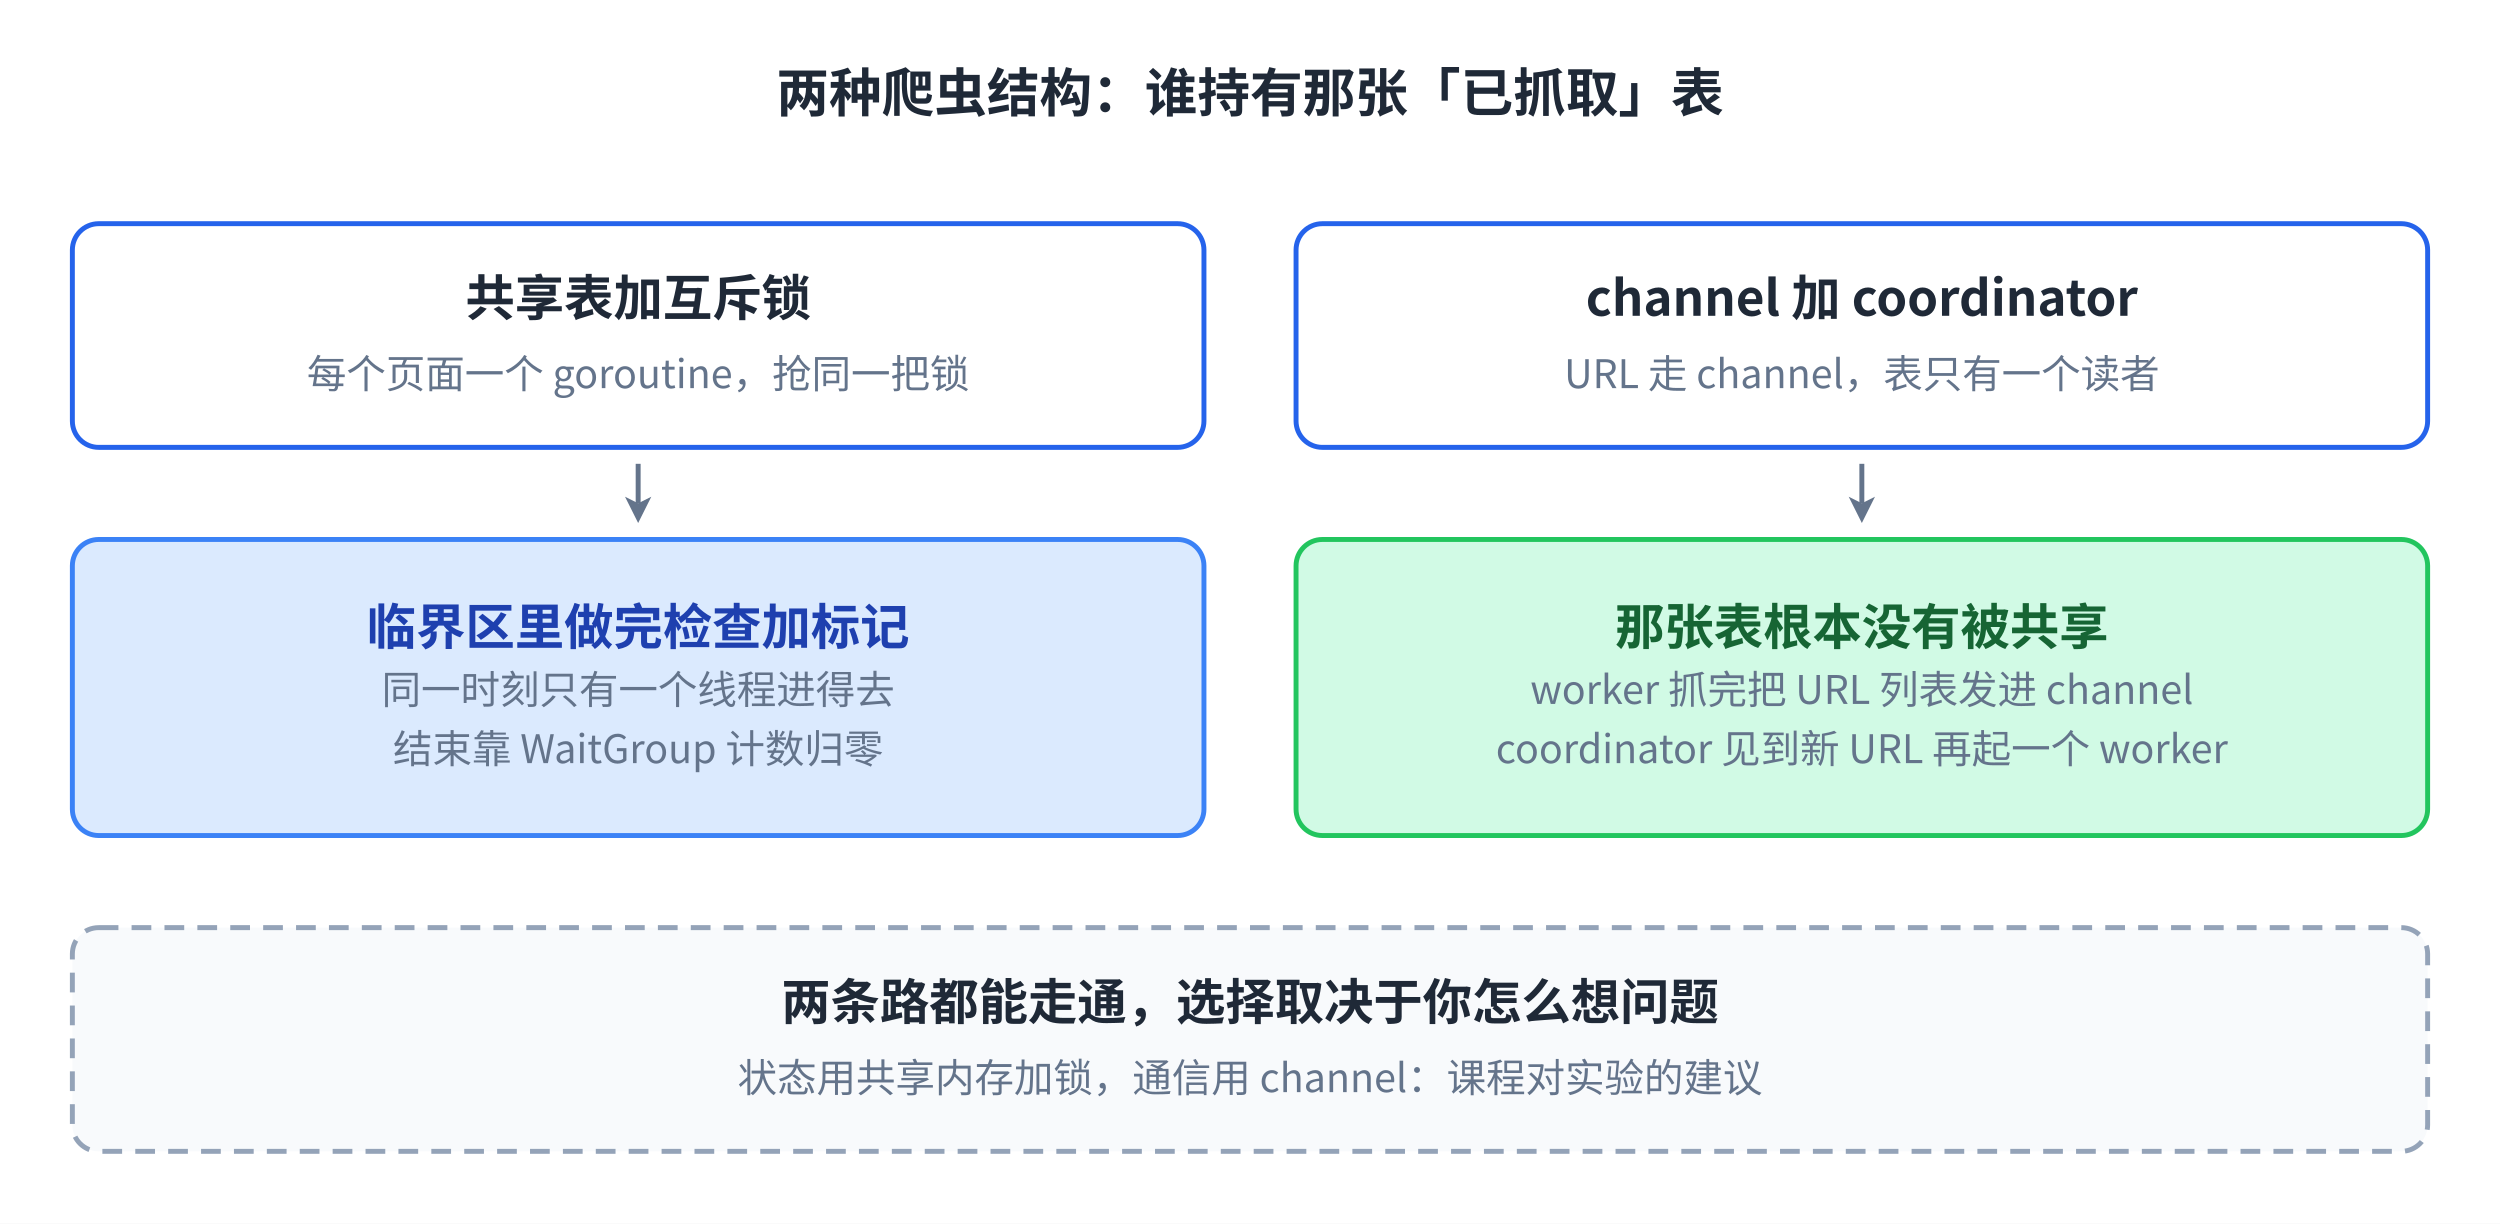
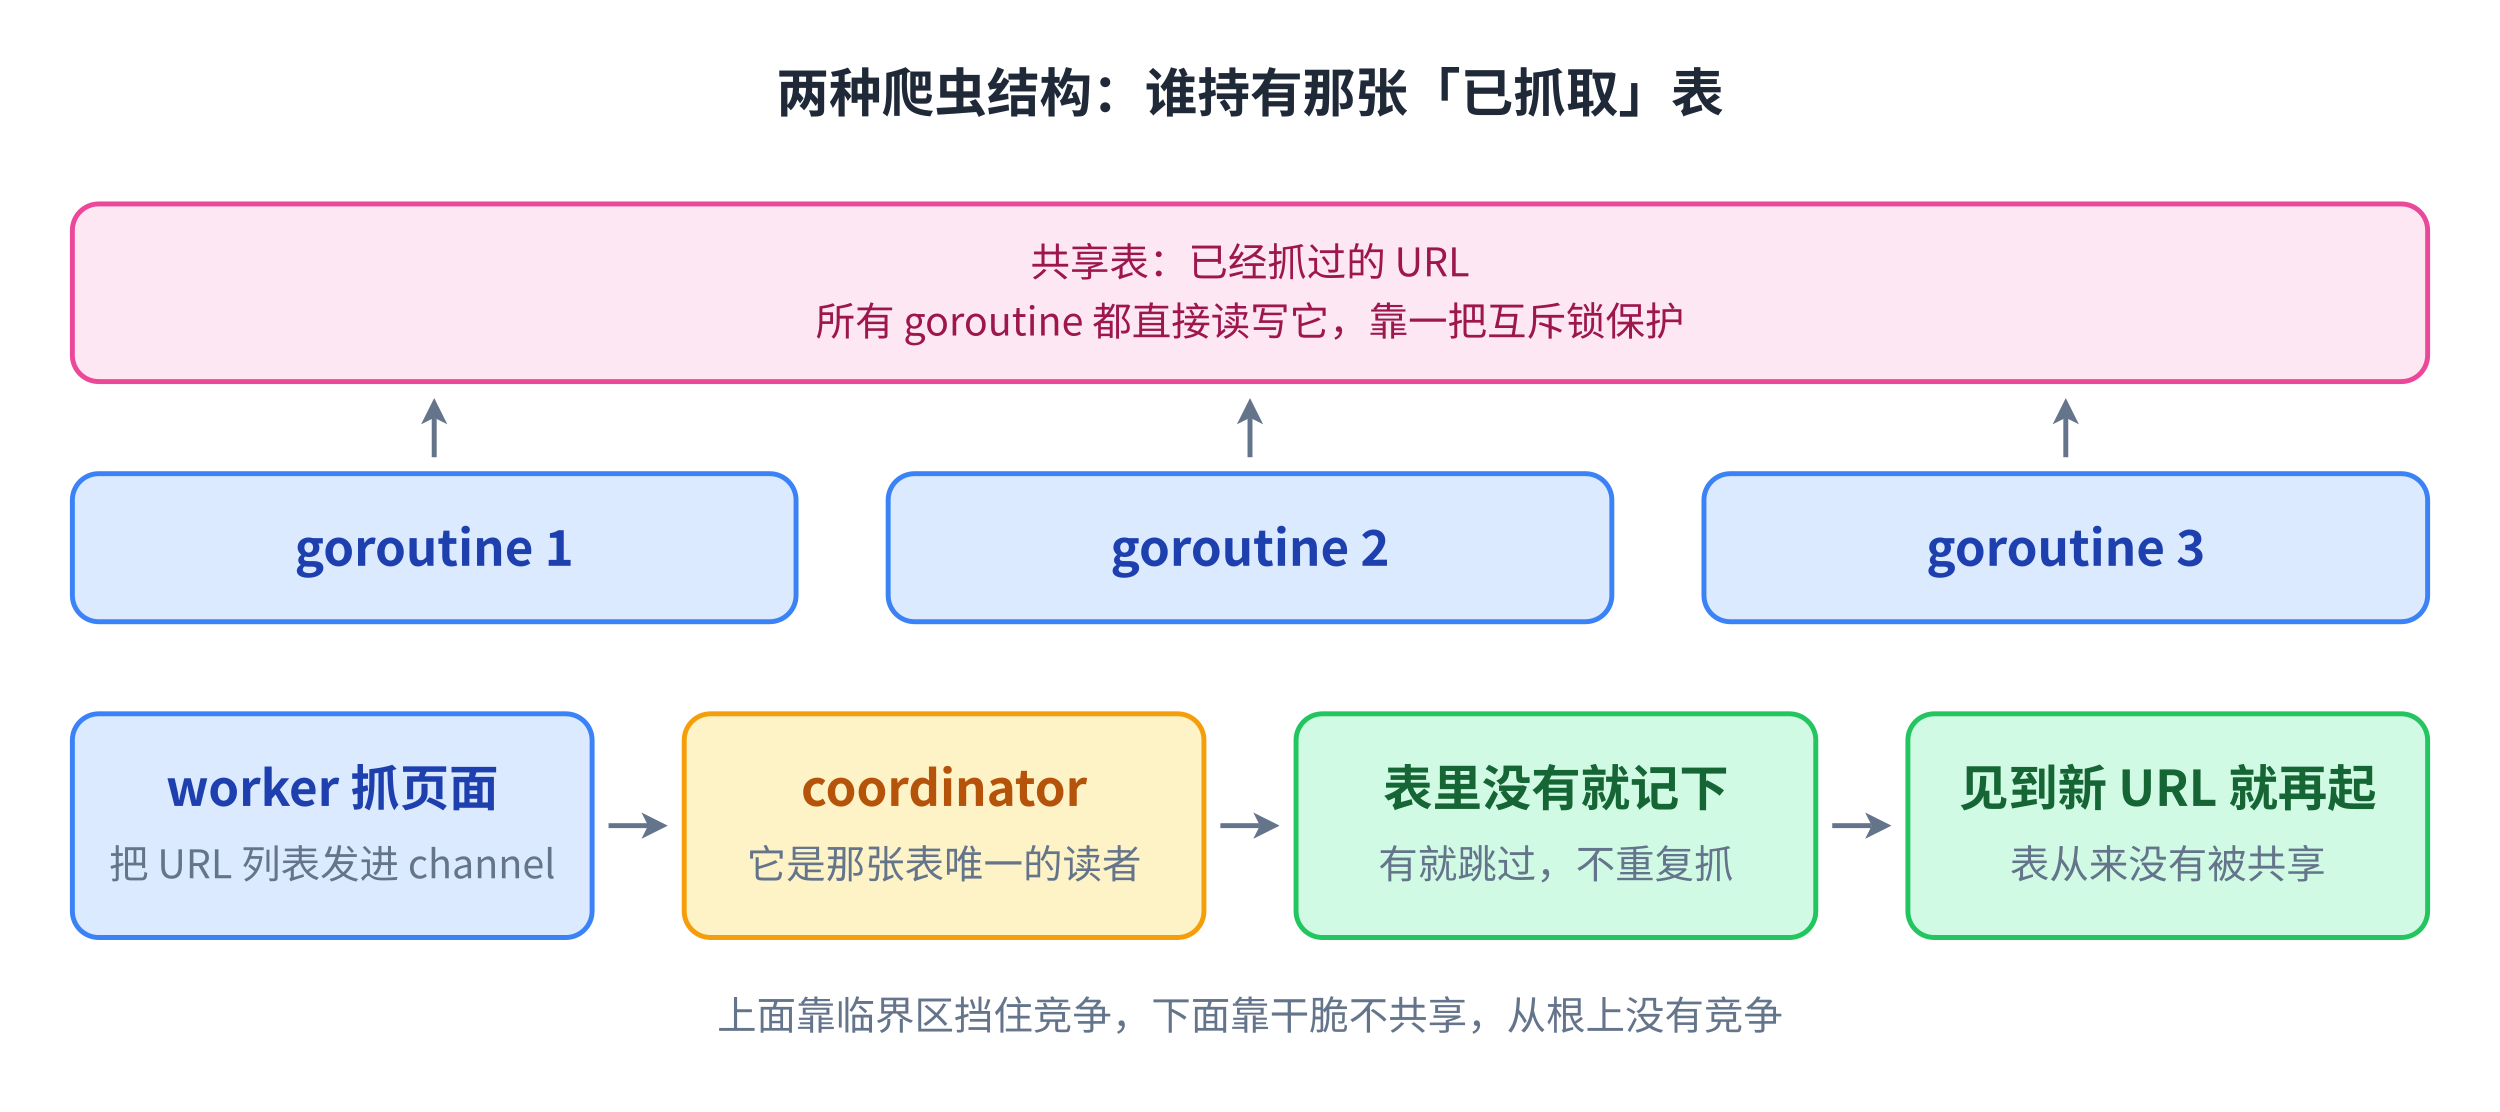
- <svg xmlns="http://www.w3.org/2000/svg" viewBox="0 0 760 372" width="760" height="372" role="img" aria-labelledby="rpc-and-threads-8-title rpc-and-threads-8-desc">
+ <svg xmlns="http://www.w3.org/2000/svg" viewBox="0 0 760 338" width="760" height="338" role="img" aria-labelledby="rpc-and-threads-8-title rpc-and-threads-8-desc">
  <defs>
    <style>
      text { font-family: 'PingFang SC', 'Microsoft YaHei', 'Noto Sans CJK SC', system-ui, sans-serif; }
    </style>
    <marker id="arrow" markerWidth="8" markerHeight="8" refX="2" refY="4" orient="auto" markerUnits="userSpaceOnUse">
      <path d="M0,0 L8,4 L0,8 L2,4 z" fill="#64748b" />
    </marker>
  </defs>
-   <rect x="0" y="0" width="760" height="372" fill="#ffffff" />
+   <rect x="0" y="0" width="760" height="338" fill="#ffffff" />
  <text x="380" y="34" font-size="16" font-weight="600" fill="#1f2937" text-anchor="middle">两种爬虫结构：谁持有那张「已抓取」表</text>
-   <rect x="22" y="68" width="344" height="68" rx="8" fill="#ffffff" stroke="#2563eb" stroke-width="1.5" />
-   <text x="194" y="96" font-size="15" font-weight="600" fill="#1f2937" text-anchor="middle">共享表加互斥锁</text>
-   <text x="194" y="118" font-size="12" fill="#64748b" text-anchor="middle">每个页面一个 goroutine，抢同一把锁</text>
-   <rect x="394" y="68" width="344" height="68" rx="8" fill="#ffffff" stroke="#2563eb" stroke-width="1.5" />
-   <text x="566" y="96" font-size="15" font-weight="600" fill="#1f2937" text-anchor="middle">channel 加 coordinator</text>
-   <text x="566" y="118" font-size="12" fill="#64748b" text-anchor="middle">URL 走 channel，表只有一个读者</text>
-   <path d="M194,141 L 194,153" fill="none" stroke="#64748b" stroke-width="1.5" marker-end="url(#arrow)" />
-   <path d="M566,141 L 566,153" fill="none" stroke="#64748b" stroke-width="1.5" marker-end="url(#arrow)" />
-   <rect x="22" y="164" width="344" height="90" rx="8" fill="#dbeafe" stroke="#3b82f6" stroke-width="1.5" />
-   <text x="194" y="196" font-size="15" font-weight="600" fill="#1e40af" text-anchor="middle">临界区里做完检查加标记</text>
-   <text x="194" y="214" font-size="12" fill="#64748b" text-anchor="middle">同一时刻只有一个线程进得去</text>
-   <text x="194" y="232" font-size="12" fill="#64748b" text-anchor="middle">结束靠 WaitGroup 计数归零</text>
-   <rect x="394" y="164" width="344" height="90" rx="8" fill="#d1fae5" stroke="#22c55e" stroke-width="1.5" />
-   <text x="566" y="196" font-size="15" font-weight="600" fill="#166534" text-anchor="middle">那张表根本没有被共享</text>
-   <text x="566" y="214" font-size="12" fill="#64748b" text-anchor="middle">worker 抓完把 URL 列表发进 channel</text>
-   <text x="566" y="232" font-size="12" fill="#64748b" text-anchor="middle">coordinator 见到新 URL 再起一个 worker</text>
-   <rect x="22" y="282" width="716" height="68" rx="8" fill="#f8fafc" stroke="#94a3b8" stroke-width="1.5" stroke-dasharray="6,4" />
-   <text x="380" y="310" font-size="15" font-weight="600" fill="#1f2937" text-anchor="middle">两条路都能走通，选择取决于你怎么想问题</text>
-   <text x="380" y="332" font-size="12" fill="#64748b" text-anchor="middle">状态用共享内存加锁，通信用 channel：课程对实验的建议</text>
+   <rect x="22" y="62" width="716" height="54" rx="8" fill="#fce7f3" stroke="#ec4899" stroke-width="1.5" />
+   <text x="380" y="84" font-size="12" fill="#9d174d" text-anchor="middle">共享表：已经抓过的 URL</text>
+   <text x="380" y="102" font-size="12" fill="#9d174d" text-anchor="middle">所有 goroutine 都直接读写它，靠一把互斥锁保护</text>
+   <path d="M132,139 L132,127" fill="none" stroke="#64748b" stroke-width="1.5" marker-end="url(#arrow)" />
+   <path d="M380,139 L380,127" fill="none" stroke="#64748b" stroke-width="1.5" marker-end="url(#arrow)" />
+   <path d="M628,139 L628,127" fill="none" stroke="#64748b" stroke-width="1.5" marker-end="url(#arrow)" />
+   <rect x="22" y="144" width="220" height="45" rx="8" fill="#dbeafe" stroke="#3b82f6" stroke-width="1.5" />
+   <text x="132" y="172" font-size="15" font-weight="600" fill="#1e40af" text-anchor="middle">goroutine 1</text>
+   <rect x="270" y="144" width="220" height="45" rx="8" fill="#dbeafe" stroke="#3b82f6" stroke-width="1.5" />
+   <text x="380" y="172" font-size="15" font-weight="600" fill="#1e40af" text-anchor="middle">goroutine 2</text>
+   <rect x="518" y="144" width="220" height="45" rx="8" fill="#dbeafe" stroke="#3b82f6" stroke-width="1.5" />
+   <text x="628" y="172" font-size="15" font-weight="600" fill="#1e40af" text-anchor="middle">goroutine 3</text>
+   <path d="M185,251 L197,251" fill="none" stroke="#64748b" stroke-width="1.5" marker-end="url(#arrow)" />
+   <path d="M371,251 L383,251" fill="none" stroke="#64748b" stroke-width="1.5" marker-end="url(#arrow)" />
+   <path d="M557,251 L569,251" fill="none" stroke="#64748b" stroke-width="1.5" marker-end="url(#arrow)" />
+   <rect x="22" y="217" width="158" height="68" rx="8" fill="#dbeafe" stroke="#3b82f6" stroke-width="1.5" />
+   <text x="101" y="245" font-size="15" font-weight="600" fill="#1e40af" text-anchor="middle">worker 抓页面</text>
+   <text x="101" y="267" font-size="12" fill="#64748b" text-anchor="middle">把 URL 列表发进 channel</text>
+   <rect x="208" y="217" width="158" height="68" rx="8" fill="#fef3c7" stroke="#f59e0b" stroke-width="1.5" />
+   <text x="287" y="245" font-size="15" font-weight="600" fill="#b45309" text-anchor="middle">coordinator</text>
+   <text x="287" y="267" font-size="12" fill="#64748b" text-anchor="middle">它是那张表唯一的读者</text>
+   <rect x="394" y="217" width="158" height="68" rx="8" fill="#d1fae5" stroke="#22c55e" stroke-width="1.5" />
+   <text x="473" y="245" font-size="15" font-weight="600" fill="#166534" text-anchor="middle">表里没有就记下</text>
+   <text x="473" y="267" font-size="12" fill="#64748b" text-anchor="middle">有就跳过，不重复抓</text>
+   <rect x="580" y="217" width="158" height="68" rx="8" fill="#d1fae5" stroke="#22c55e" stroke-width="1.5" />
+   <text x="659" y="245" font-size="15" font-weight="600" fill="#166534" text-anchor="middle">见到新 URL 就再起</text>
+   <text x="659" y="267" font-size="12" fill="#64748b" text-anchor="middle">表从来没有被共享</text>
+   <text x="380" y="313" font-size="12" fill="#64748b" text-anchor="middle">上面靠临界区挡住竞争，下面靠干脆不共享，从根上没有竞争</text>
</svg>
